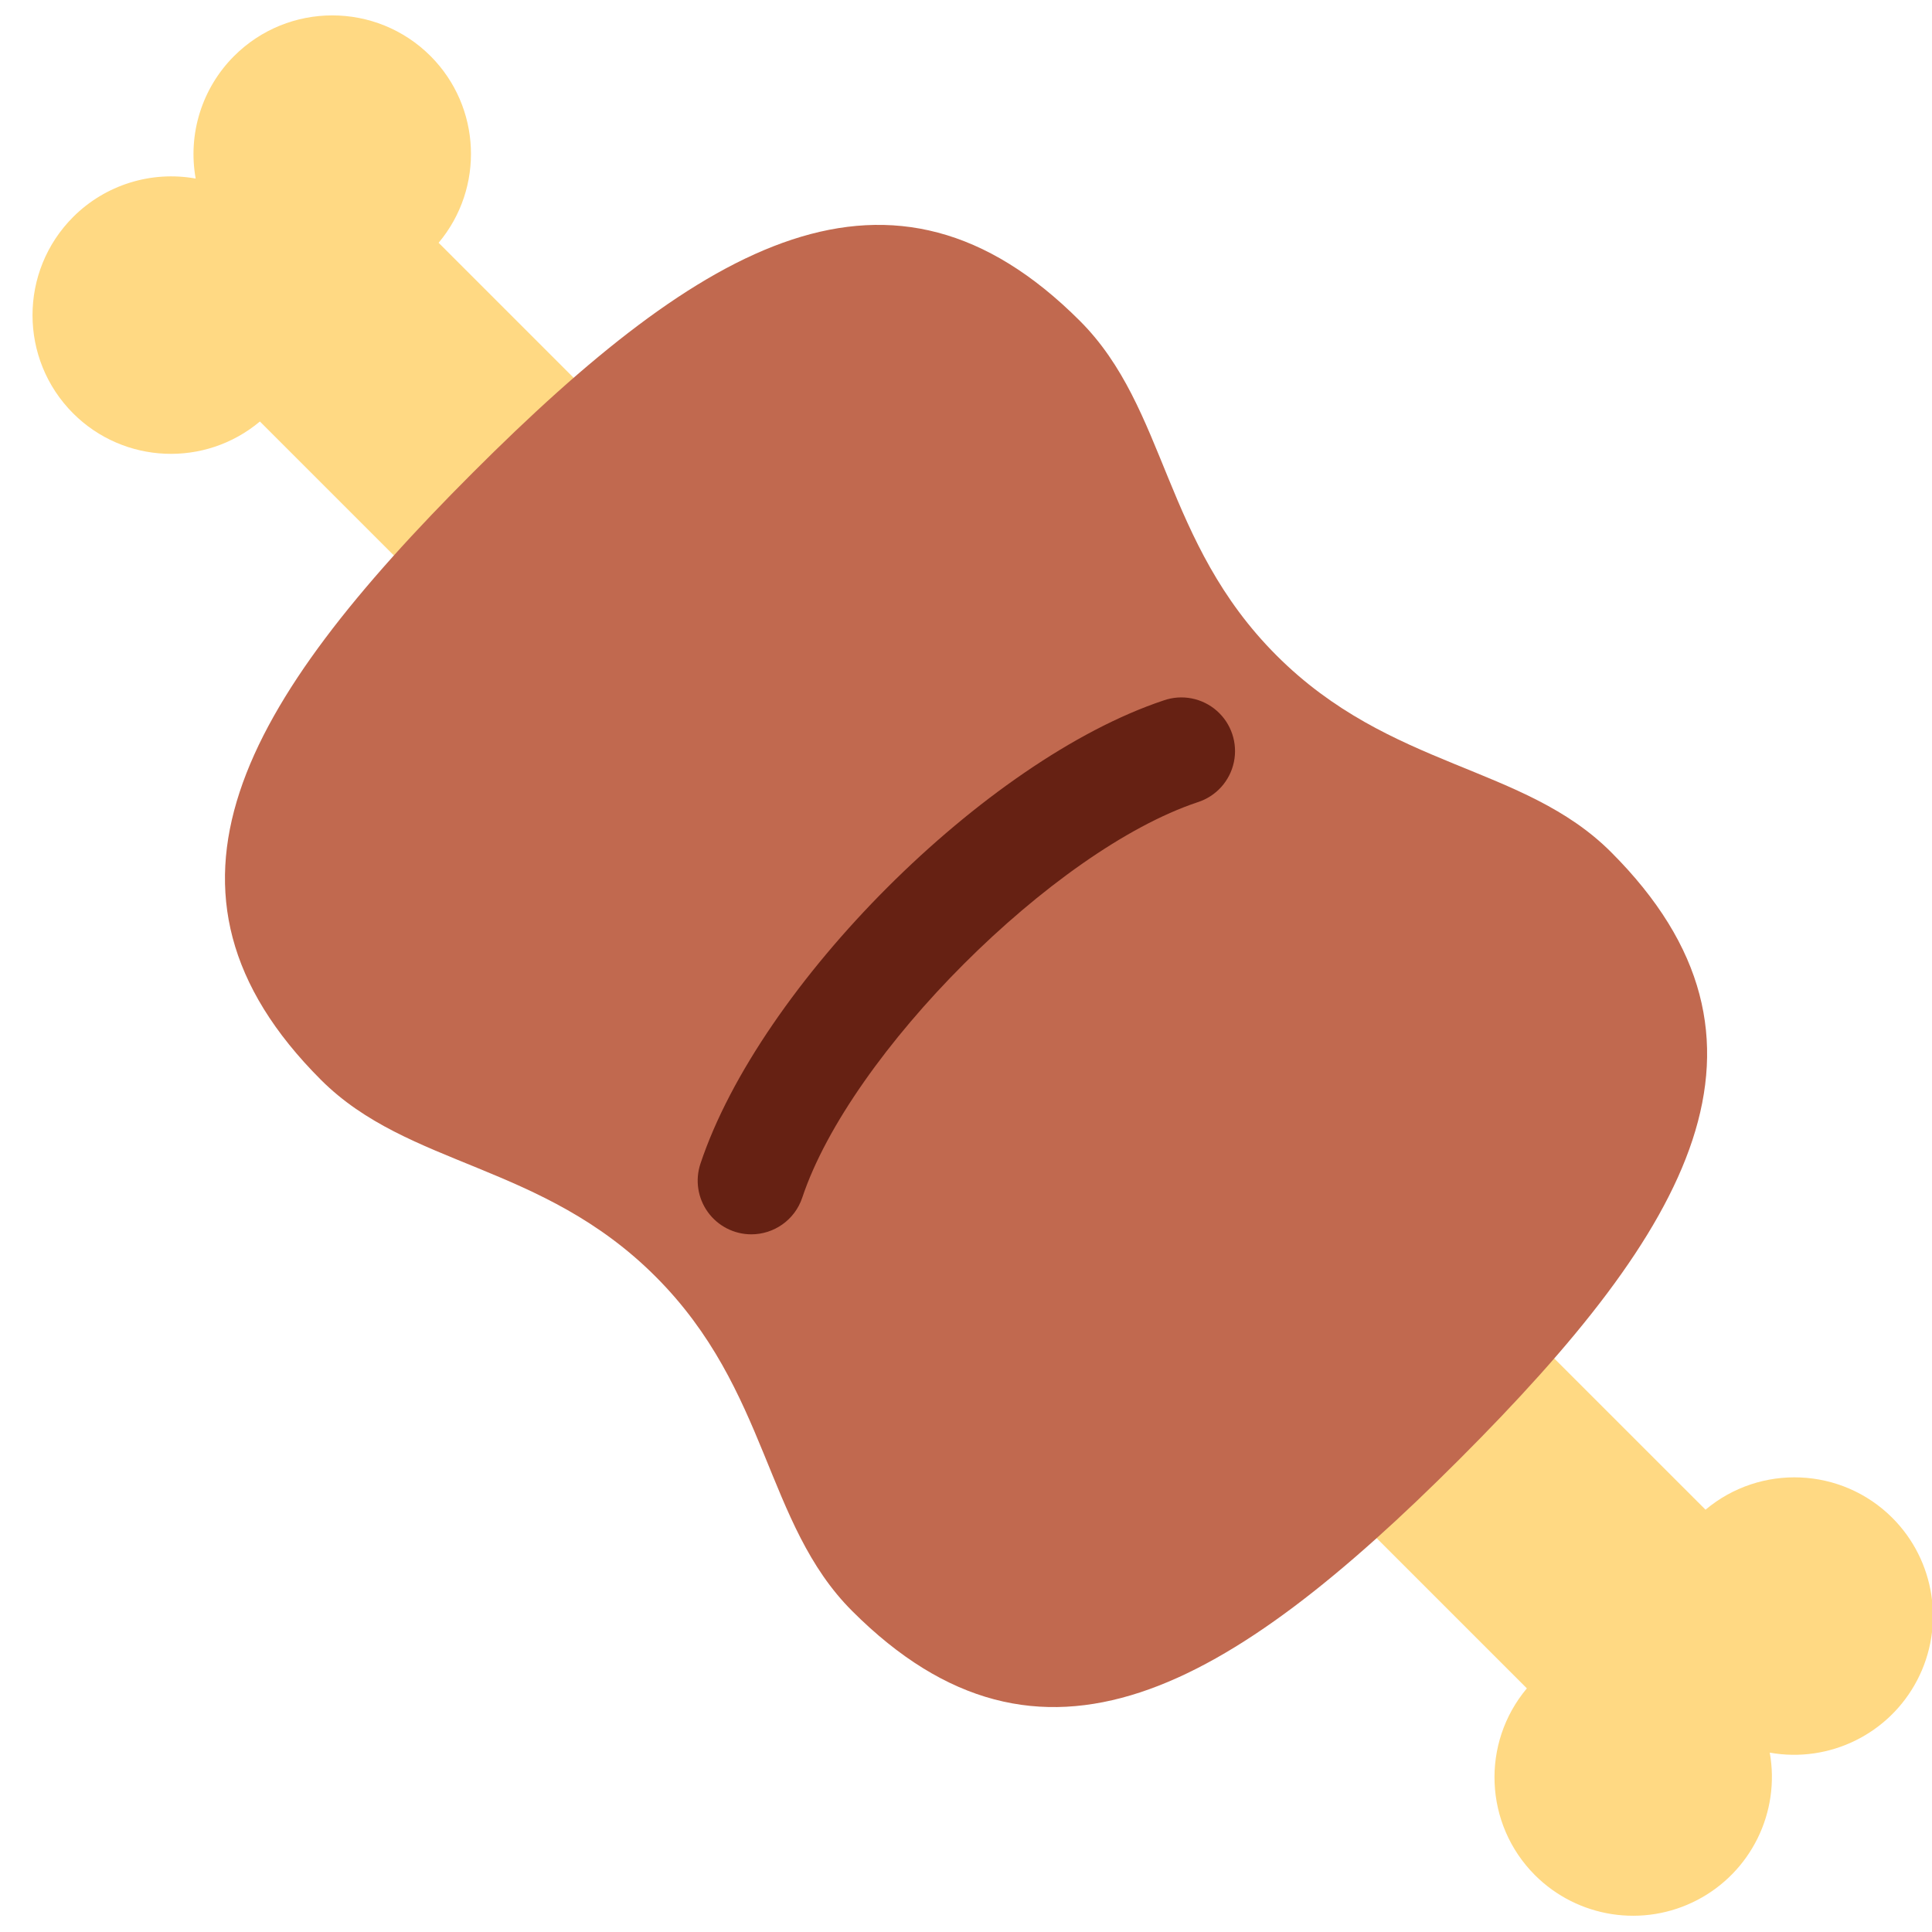
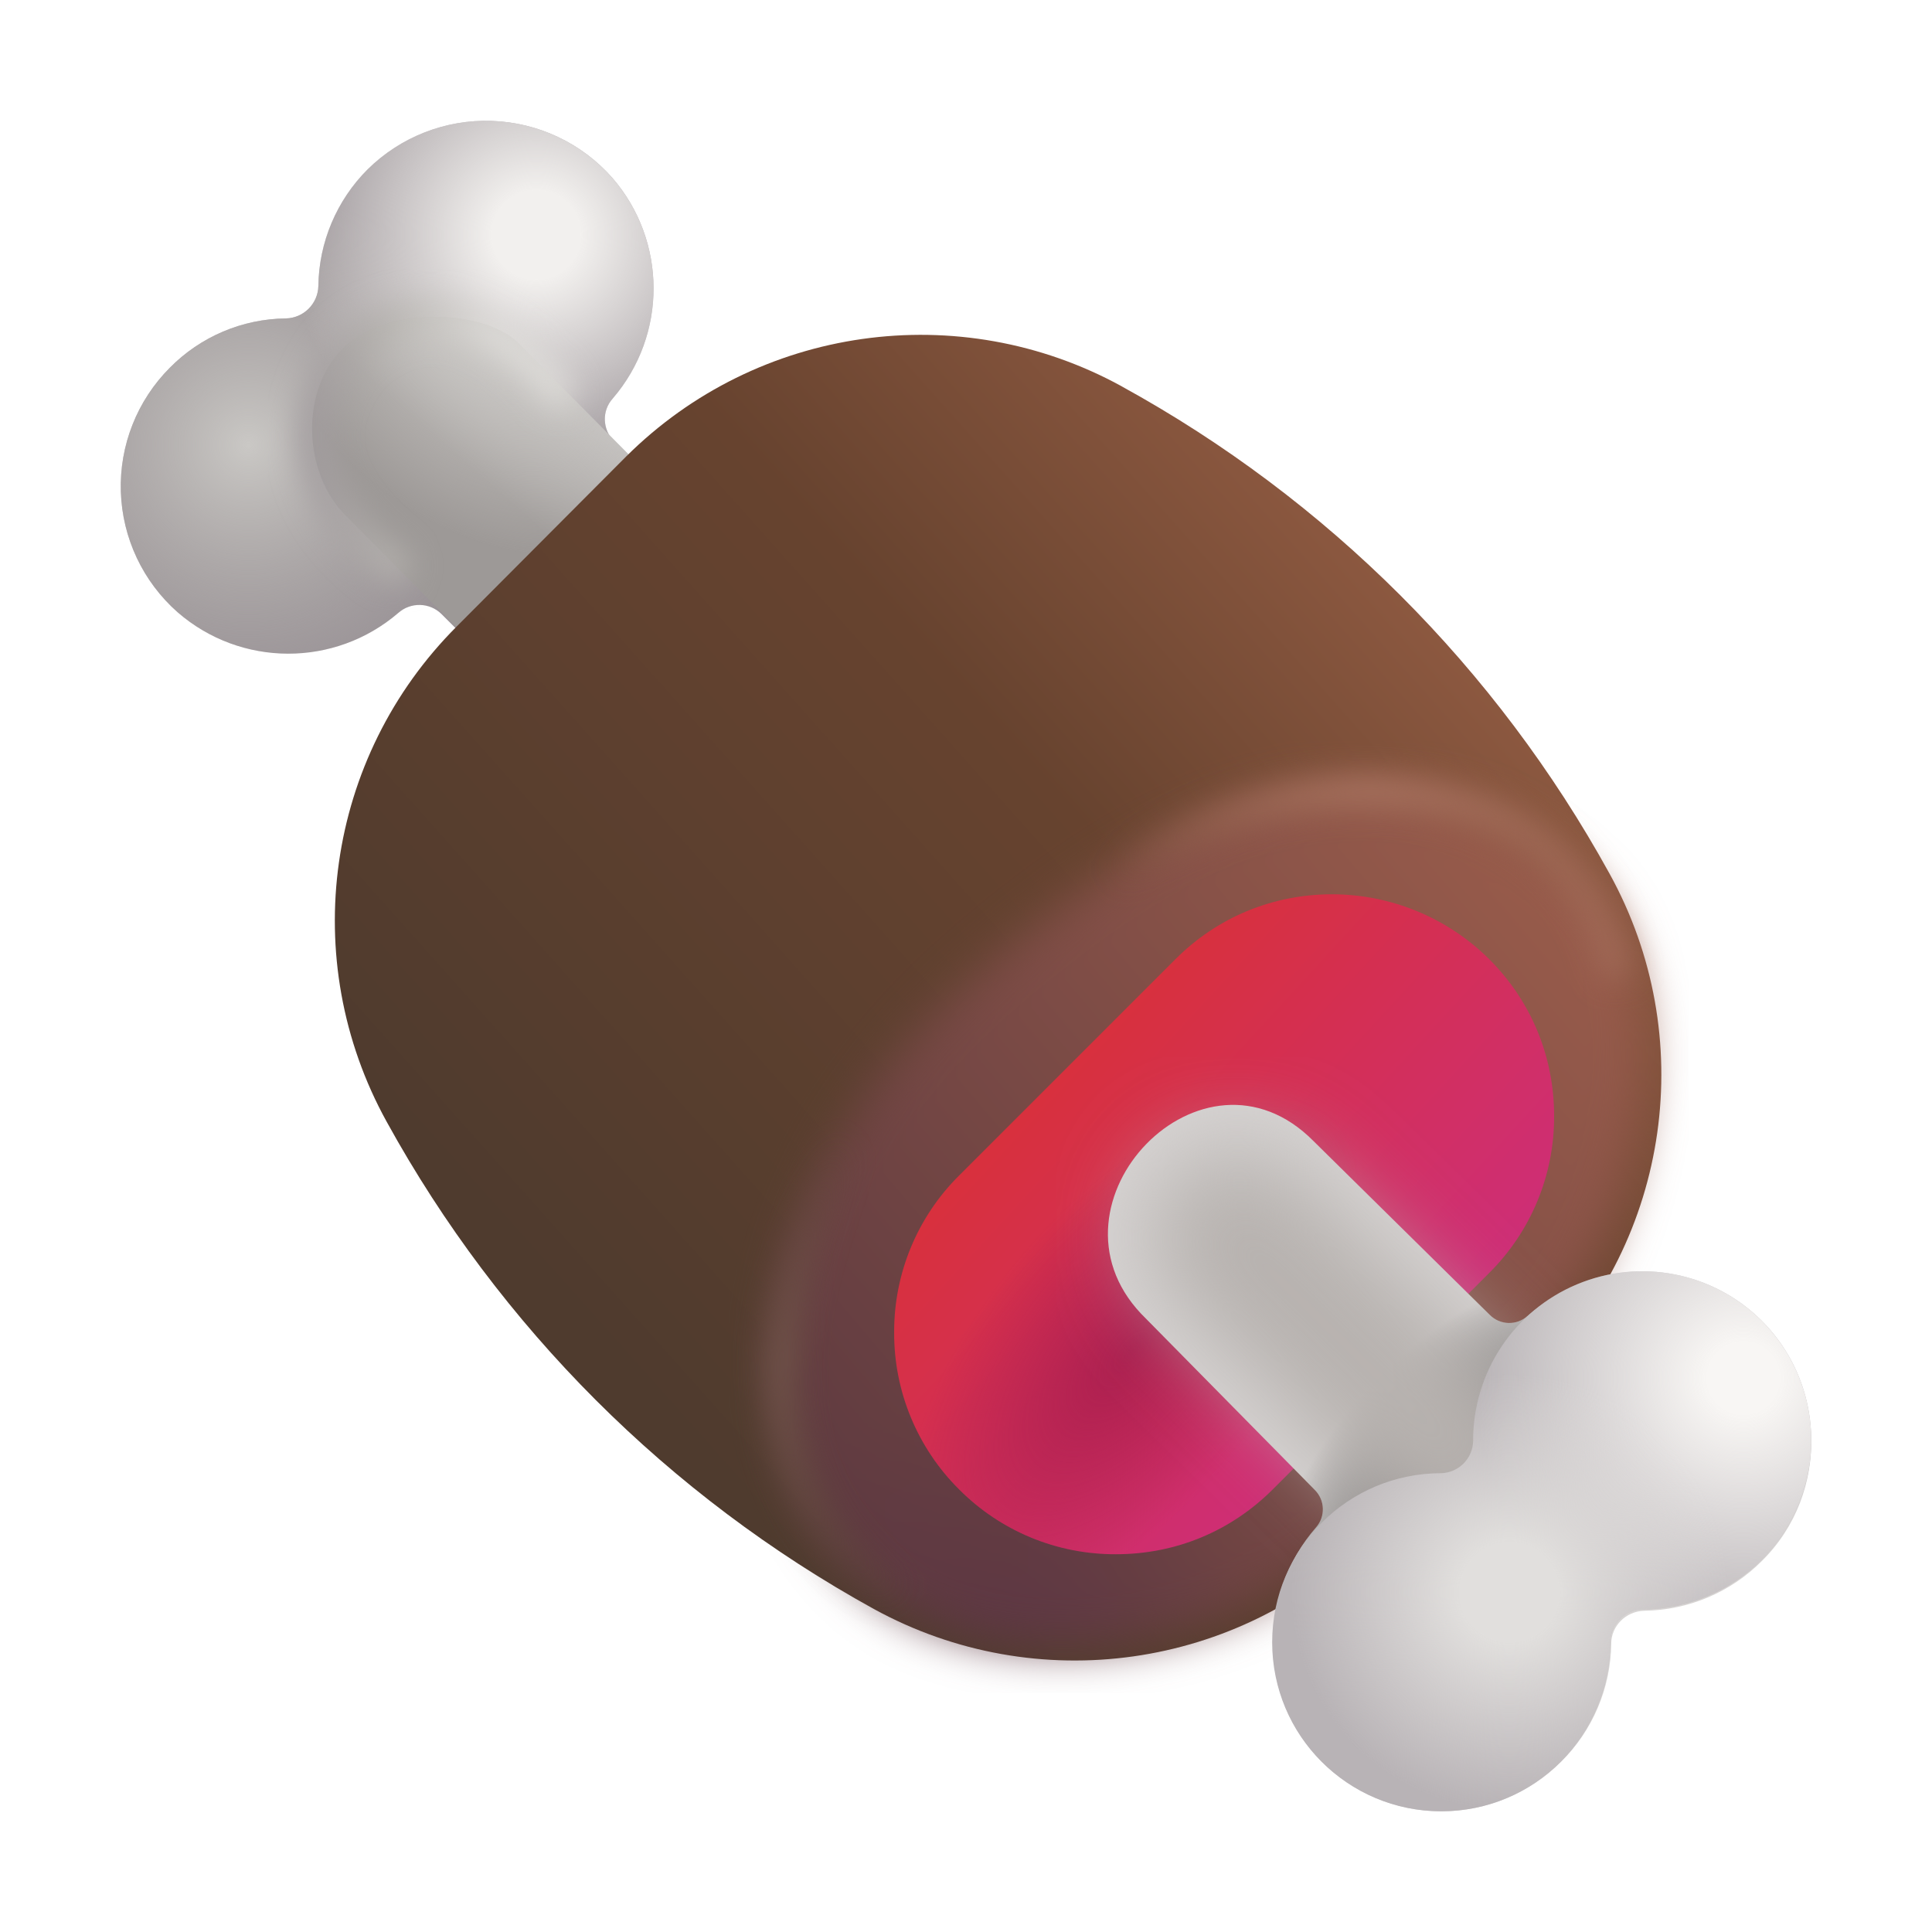
- <svg xmlns="http://www.w3.org/2000/svg" viewBox="0 0 36 36">
-   <path fill="#FFD983" d="M14.017 10.368 8.173 4.524a2.58 2.58 0 0 0-.15-3.479 2.59 2.59 0 0 0-3.662 0 2.584 2.584 0 0 0-.715 2.282 2.584 2.584 0 0 0-2.282.715 2.59 2.59 0 0 0 0 3.662 2.58 2.58 0 0 0 3.479.15l5.844 5.844 3.33-3.33zm11.918 11.919 5.845 5.844a2.58 2.58 0 0 1 3.479.15 2.587 2.587 0 0 1-2.282 4.377 2.587 2.587 0 0 1-4.377 2.281 2.58 2.58 0 0 1-.149-3.479l-5.845-5.844 3.329-3.329z" />
-   <path fill="#C1694F" d="M30.021 15.879c-1.632-1.633-4.113-1.543-6.234-3.665-2.121-2.121-2.032-4.602-3.665-6.235-3.515-3.515-7.018-1.467-11.313 2.829-4.296 4.296-6.343 7.799-2.829 11.313 1.633 1.633 4.114 1.544 6.235 3.665 2.122 2.121 2.032 4.603 3.665 6.234 3.515 3.515 7.018 1.468 11.314-2.828s6.341-7.798 2.827-11.313z" />
-   <path fill="#662113" d="M14 23a1 1 0 0 1-.948-1.317c1.109-3.328 5.305-7.523 8.632-8.632a1 1 0 1 1 .633 1.897c-2.686.895-6.473 4.682-7.368 7.368-.14.419-.53.684-.949.684z" />
+ <svg xmlns="http://www.w3.org/2000/svg" viewBox="0 0 32 32">
+   <g fill="none">
+     <path fill="#9A9397" d="M10.141 2.945a2.796 2.796 0 0 1 .01 3.653c-.19.21-.17.518.02.717l3.355 3.355c.786.787.786 2.07 0 2.857a2.025 2.025 0 0 1-2.857 0l-3.355-3.355a.524.524 0 0 0-.717-.02a2.795 2.795 0 0 1-3.654-.01a2.78 2.78 0 0 1-.13-4.051a2.74 2.74 0 0 1 1.922-.817a.55.55 0 0 0 .538-.537a2.78 2.78 0 0 1 .816-1.932a2.79 2.79 0 0 1 4.052.14" />
+     <path fill="url(#iqHLhxe)" d="M10.141 2.945a2.796 2.796 0 0 1 .01 3.653c-.19.21-.17.518.02.717l3.355 3.355c.786.787.786 2.07 0 2.857a2.025 2.025 0 0 1-2.857 0l-3.355-3.355a.524.524 0 0 0-.717-.02a2.795 2.795 0 0 1-3.654-.01a2.78 2.78 0 0 1-.13-4.051a2.74 2.74 0 0 1 1.922-.817a.55.55 0 0 0 .538-.537a2.78 2.78 0 0 1 .816-1.932a2.79 2.79 0 0 1 4.052.14" />
+     <path fill="url(#iNpWoRn)" d="M10.141 2.945a2.796 2.796 0 0 1 .01 3.653c-.19.21-.17.518.02.717l3.355 3.355c.786.787.786 2.07 0 2.857a2.025 2.025 0 0 1-2.857 0l-3.355-3.355a.524.524 0 0 0-.717-.02a2.795 2.795 0 0 1-3.654-.01a2.78 2.78 0 0 1-.13-4.051a2.74 2.74 0 0 1 1.922-.817a.55.55 0 0 0 .538-.537a2.78 2.78 0 0 1 .816-1.932a2.79 2.79 0 0 1 4.052.14" />
+     <path fill="url(#iEUcOGe)" d="m8.607 5.705l4.919 4.965c.786.787.786 2.07 0 2.857a2.025 2.025 0 0 1-2.857 0l-4.92-4.964c-.75-.713-.797-2.171.001-2.858c.754-.649 2.32-.565 2.857 0" />
+     <path fill="url(#i1DrPab)" d="m8.607 5.705l4.919 4.965c.786.787.786 2.07 0 2.857a2.025 2.025 0 0 1-2.857 0l-4.92-4.964c-.75-.713-.797-2.171.001-2.858c.754-.649 2.32-.565 2.857 0" />
+     <path fill="url(#i3ItMac)" d="M18.58 6.399a6.92 6.92 0 0 0-8.21 1.163l-2.801 2.81a6.89 6.89 0 0 0-1.163 8.21a20.5 20.5 0 0 0 8.068 8.068a6.92 6.92 0 0 0 8.21-1.162l2.81-2.811a6.89 6.89 0 0 0 1.163-8.21A20.46 20.46 0 0 0 18.58 6.4" />
+     <g filter="url(#iP9JSlL)">
+       <path fill="url(#irt8u1N)" d="M14.625 26.438c1.804 1.38 5.64 1.099 7.781-1.032l2.768-2.767c2.14-2.14 2.742-6.361 1.076-7.951c-2.601-2.483-5.796-2.288-10.032 1.405c-4.327 3.772-4.113 8.416-1.593 10.345" />
+       <path fill="url(#iIGWQFc)" d="M14.625 26.438c1.804 1.38 5.64 1.099 7.781-1.032l2.768-2.767c2.14-2.14 2.742-6.361 1.076-7.951c-2.601-2.483-5.796-2.288-10.032 1.405c-4.327 3.772-4.113 8.416-1.593 10.345" />
+     </g>
+     <path fill="url(#iFH4Oum)" d="M22.068 14.812c-.986 0-1.902.378-2.599 1.075l-3.584 3.584a3.64 3.64 0 0 0-1.075 2.598a3.64 3.64 0 0 0 1.075 2.599a3.64 3.64 0 0 0 2.599 1.075c.985 0 1.901-.378 2.598-1.075l3.584-3.584a3.64 3.64 0 0 0 1.075-2.599c0-.985-.378-1.901-1.075-2.598a3.7 3.7 0 0 0-2.598-1.075" />
+     <path fill="url(#i46XSXc)" d="M22.068 14.812c-.986 0-1.902.378-2.599 1.075l-3.584 3.584a3.64 3.64 0 0 0-1.075 2.598a3.64 3.64 0 0 0 1.075 2.599a3.64 3.64 0 0 0 2.599 1.075c.985 0 1.901-.378 2.598-1.075l3.584-3.584a3.64 3.64 0 0 0 1.075-2.599c0-.985-.378-1.901-1.075-2.598a3.7 3.7 0 0 0-2.598-1.075" />
+     <path fill="#D7D4D3" d="M29.032 21.758c-1.067-.926-2.667-.886-3.733.04a.453.453 0 0 1-.624-.02L21.756 18.9c-1.835-1.856-4.587 1.022-2.857 2.858l2.877 2.919a.453.453 0 0 1 .02.624c-.926 1.066-.966 2.667-.04 3.733a2.805 2.805 0 0 0 4.106.141a2.8 2.8 0 0 0 .825-1.952c0-.292.242-.534.544-.544a2.8 2.8 0 0 0 1.952-.825c1.137-1.127 1.087-3.01-.15-4.096" />
+     <path fill="url(#i6fONdc)" d="M29.032 21.758c-1.067-.926-2.667-.886-3.733.04a.453.453 0 0 1-.624-.02L21.756 18.9c-1.835-1.856-4.587 1.022-2.857 2.858l2.877 2.919a.453.453 0 0 1 .02.624c-.926 1.066-.966 2.667-.04 3.733a2.805 2.805 0 0 0 4.106.141a2.8 2.8 0 0 0 .825-1.952c0-.292.242-.534.544-.544a2.8 2.8 0 0 0 1.952-.825c1.137-1.127 1.087-3.01-.15-4.096" />
+     <g filter="url(#idTxpoc)">
+       <rect width="8" height="2.935" x="20.446" y="18.408" fill="#B7B2AF" rx="1.468" transform="rotate(44.395 20.446 18.408)" />
+     </g>
+     <path fill="#B8B3B6" fill-rule="evenodd" d="M27.2 26.656a2.8 2.8 0 1 0-2.8-2.787a.546.546 0 0 1-.529.532a2.8 2.8 0 1 0 2.8 2.8v-.014a.546.546 0 0 1 .529-.532" clip-rule="evenodd" />
+     <path fill="url(#iREtMBd)" fill-rule="evenodd" d="M27.2 26.656a2.8 2.8 0 1 0-2.8-2.787a.546.546 0 0 1-.529.532a2.8 2.8 0 1 0 2.8 2.8v-.014a.546.546 0 0 1 .529-.532" clip-rule="evenodd" />
+     <path fill="url(#i7CGMtb)" fill-rule="evenodd" d="M27.2 26.656a2.8 2.8 0 1 0-2.8-2.787a.546.546 0 0 1-.529.532a2.8 2.8 0 1 0 2.8 2.8v-.014a.546.546 0 0 1 .529-.532" clip-rule="evenodd" />
+     <g filter="url(#iPh8jpc)">
+       <path stroke="url(#i1G4IIb)" stroke-width=".5" d="M26.797 16.203c-.031-.354-.372-1.61-1.422-2.36c-1.312-.937-4.781-1.437-7.687 1.345" />
+     </g>
+     <g filter="url(#iGZHvFd)">
+       <path stroke="url(#iZx2a1b)" stroke-linecap="round" stroke-width=".5" d="M14.719 26.281c-1.906-1.187-2.969-4.25.406-9.125" />
+     </g>
+     <g filter="url(#itVpw5c)">
+       <path stroke="url(#iwvrGXd)" stroke-linecap="round" stroke-width=".5" d="M6.531 9.375C5.313 8.5 4.712 7.2 5.687 5.875c.563-.615 1.979-1.34 3.579.61" />
+     </g>
+     <defs>
+       <radialGradient id="iqHLhxe" cx="0" cy="0" r="1" gradientTransform="matrix(1.1875 4.4375 -4.437 1.18736 4.125 7.375)" gradientUnits="userSpaceOnUse">
+         <stop stop-color="#CAC8C5" />
+         <stop offset=".92" stop-color="#B1AEAA" stop-opacity="0" />
+       </radialGradient>
+       <radialGradient id="iNpWoRn" cx="0" cy="0" r="1" gradientTransform="matrix(-.8171 4.75 -4.74945 -.817 8.875 3.875)" gradientUnits="userSpaceOnUse">
+         <stop offset=".152" stop-color="#F2F0EE" />
+         <stop offset=".853" stop-color="#F5F3F1" stop-opacity="0" />
+       </radialGradient>
+       <radialGradient id="i1DrPab" cx="0" cy="0" r="1" gradientTransform="matrix(3.1875 3.18799 -2.33834 2.33798 8.063 5.25)" gradientUnits="userSpaceOnUse">
+         <stop stop-color="#CCCAC7" />
+         <stop offset="1" stop-color="#CECBC8" stop-opacity="0" />
+       </radialGradient>
+       <radialGradient id="iIGWQFc" cx="0" cy="0" r="1" gradientTransform="matrix(4.125 .96507 -.97392 4.16285 16.563 27.285)" gradientUnits="userSpaceOnUse">
+         <stop stop-color="#5D3743" />
+         <stop offset="1" stop-color="#5F3843" stop-opacity="0" />
+       </radialGradient>
+       <radialGradient id="i46XSXc" cx="0" cy="0" r="1" gradientTransform="matrix(-3.3125 3.9375 -1.86767 -1.57122 18.75 22.375)" gradientUnits="userSpaceOnUse">
+         <stop stop-color="#AB1F4F" />
+         <stop offset="1" stop-color="#AB1F4F" stop-opacity="0" />
+       </radialGradient>
+       <radialGradient id="i6fONdc" cx="0" cy="0" r="1" gradientTransform="rotate(132.44 6.69 17.576)scale(4.14982 2.14476)" gradientUnits="userSpaceOnUse">
+         <stop stop-color="#A8A1A0" />
+         <stop offset="1" stop-opacity="0" />
+       </radialGradient>
+       <radialGradient id="iREtMBd" cx="0" cy="0" r="1" gradientTransform="matrix(-2.31248 3.8125 -3.80564 -2.30832 28.875 22.813)" gradientUnits="userSpaceOnUse">
+         <stop offset=".133" stop-color="#F8F6F4" />
+         <stop offset="1" stop-color="#F8F6F4" stop-opacity="0" />
+       </radialGradient>
+       <radialGradient id="i7CGMtb" cx="0" cy="0" r="1" gradientTransform="matrix(-2.5 2.625 -2.62026 -2.4955 25 26.375)" gradientUnits="userSpaceOnUse">
+         <stop offset=".227" stop-color="#E1DFDD" />
+         <stop offset="1" stop-color="#E1DEDD" stop-opacity="0" />
+       </radialGradient>
+       <radialGradient id="i1G4IIb" cx="0" cy="0" r="1" gradientTransform="matrix(-3.18751 2.87499 -8.91927 -9.88884 23.25 13.813)" gradientUnits="userSpaceOnUse">
+         <stop stop-color="#AA7461" />
+         <stop offset="1" stop-color="#AA7461" stop-opacity="0" />
+       </radialGradient>
+       <radialGradient id="iZx2a1b" cx="0" cy="0" r="1" gradientTransform="matrix(1.42527 5.3125 -2.84831 .76416 12.576 22.406)" gradientUnits="userSpaceOnUse">
+         <stop stop-color="#74574D" />
+         <stop offset="1" stop-color="#684D44" stop-opacity="0" />
+       </radialGradient>
+       <linearGradient id="iEUcOGe" x1="6.813" x2="10.125" y1="9.683" y2="5.938" gradientUnits="userSpaceOnUse">
+         <stop offset=".42" stop-color="#9D9997" />
+         <stop offset="1" stop-color="#D0CECC" />
+       </linearGradient>
+       <linearGradient id="i3ItMac" x1="10.435" x2="24.653" y1="22.812" y2="10.111" gradientUnits="userSpaceOnUse">
+         <stop stop-color="#4F3B2E" />
+         <stop offset=".613" stop-color="#67432F" />
+         <stop offset="1" stop-color="#915B42" />
+       </linearGradient>
+       <linearGradient id="irt8u1N" x1="14.133" x2="26.702" y1="25.956" y2="15.253" gradientUnits="userSpaceOnUse">
+         <stop stop-color="#5E3A40" />
+         <stop offset="1" stop-color="#995C4B" />
+       </linearGradient>
+       <linearGradient id="iFH4Oum" x1="17.68" x2="23.902" y1="17.369" y2="23.093" gradientUnits="userSpaceOnUse">
+         <stop stop-color="#D8303C" />
+         <stop offset="1" stop-color="#CD2E7C" />
+       </linearGradient>
+       <linearGradient id="iwvrGXd" x1="5.031" x2="8.274" y1="8.156" y2="8.011" gradientUnits="userSpaceOnUse">
+         <stop stop-color="#9F999C" />
+         <stop offset=".442" stop-color="#B4B1AD" />
+         <stop offset="1" stop-color="#DEDCD9" />
+       </linearGradient>
+       <filter id="iP9JSlL" width="15.88" height="15.749" x="12.078" y="12.285" color-interpolation-filters="sRGB" filterUnits="userSpaceOnUse">
+         <feFlood flood-opacity="0" result="BackgroundImageFix" />
+         <feBlend in="SourceGraphic" in2="BackgroundImageFix" result="shape" />
+         <feGaussianBlur result="effect1_foregroundBlur_18_29741" stdDeviation=".375" />
+       </filter>
+       <filter id="idTxpoc" width="9.554" height="9.479" x="17.501" y="17.516" color-interpolation-filters="sRGB" filterUnits="userSpaceOnUse">
+         <feFlood flood-opacity="0" result="BackgroundImageFix" />
+         <feBlend in="SourceGraphic" in2="BackgroundImageFix" result="shape" />
+         <feGaussianBlur result="effect1_foregroundBlur_18_29741" stdDeviation=".75" />
+       </filter>
+       <filter id="iPh8jpc" width="10.531" height="4.372" x="17.015" y="12.353" color-interpolation-filters="sRGB" filterUnits="userSpaceOnUse">
+         <feFlood flood-opacity="0" result="BackgroundImageFix" />
+         <feBlend in="SourceGraphic" in2="BackgroundImageFix" result="shape" />
+         <feGaussianBlur result="effect1_foregroundBlur_18_29741" stdDeviation=".25" />
+       </filter>
+       <filter id="iGZHvFd" width="3.691" height="10.625" x="12.184" y="16.406" color-interpolation-filters="sRGB" filterUnits="userSpaceOnUse">
+         <feFlood flood-opacity="0" result="BackgroundImageFix" />
+         <feBlend in="SourceGraphic" in2="BackgroundImageFix" result="shape" />
+         <feGaussianBlur result="effect1_foregroundBlur_18_29741" stdDeviation=".25" />
+       </filter>
+       <filter id="itVpw5c" width="5.564" height="5.658" x="4.451" y="4.467" color-interpolation-filters="sRGB" filterUnits="userSpaceOnUse">
+         <feFlood flood-opacity="0" result="BackgroundImageFix" />
+         <feBlend in="SourceGraphic" in2="BackgroundImageFix" result="shape" />
+         <feGaussianBlur result="effect1_foregroundBlur_18_29741" stdDeviation=".25" />
+       </filter>
+     </defs>
+   </g>
</svg>
